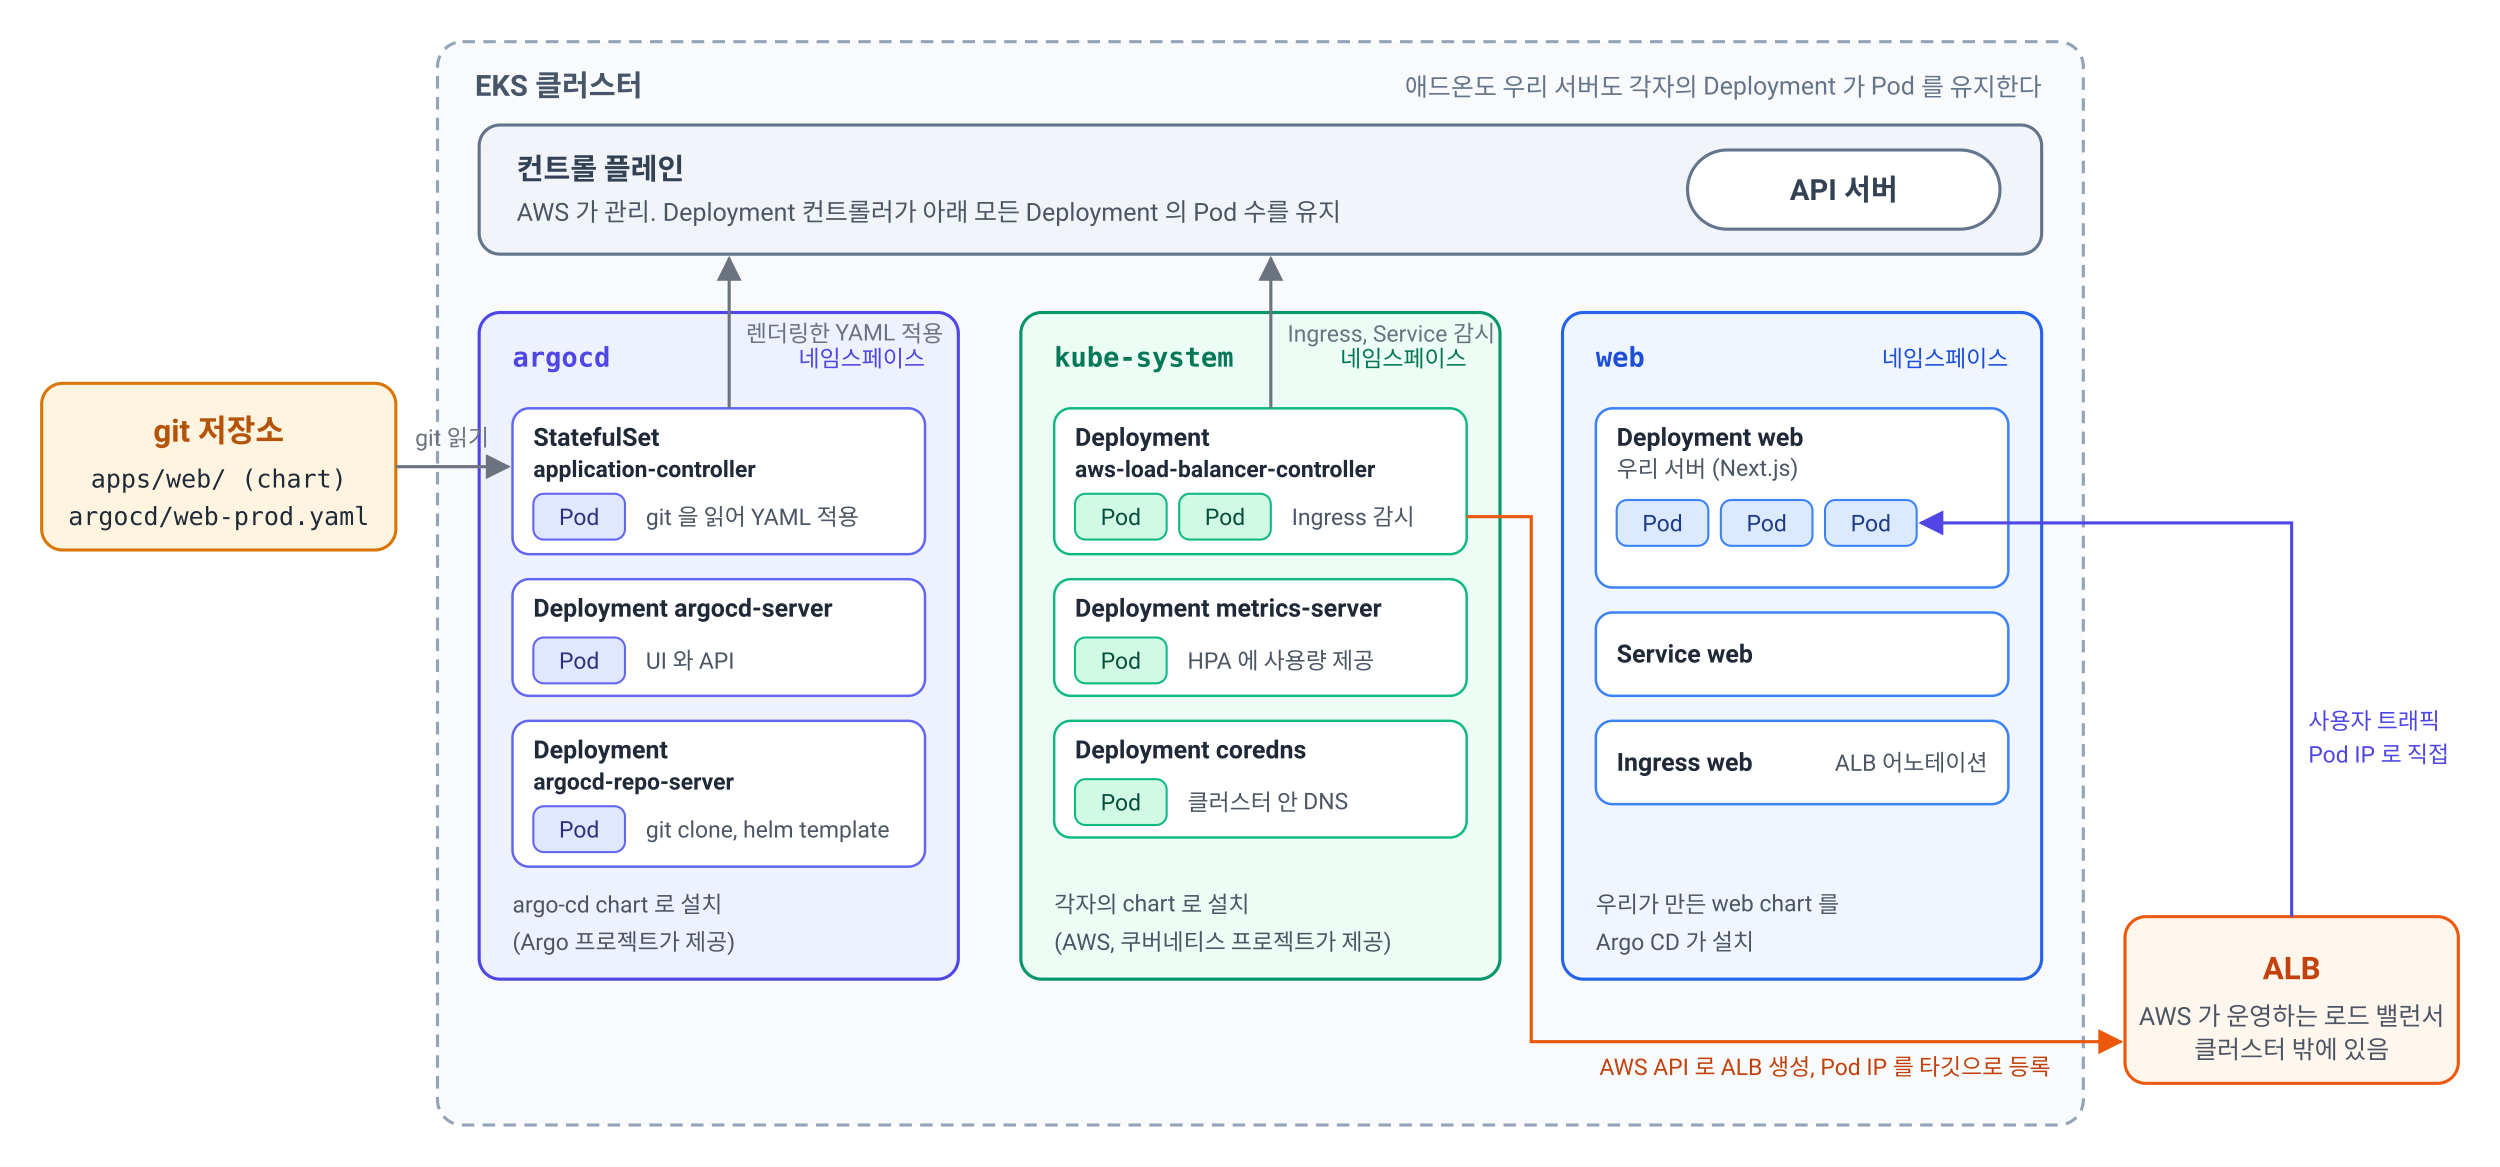
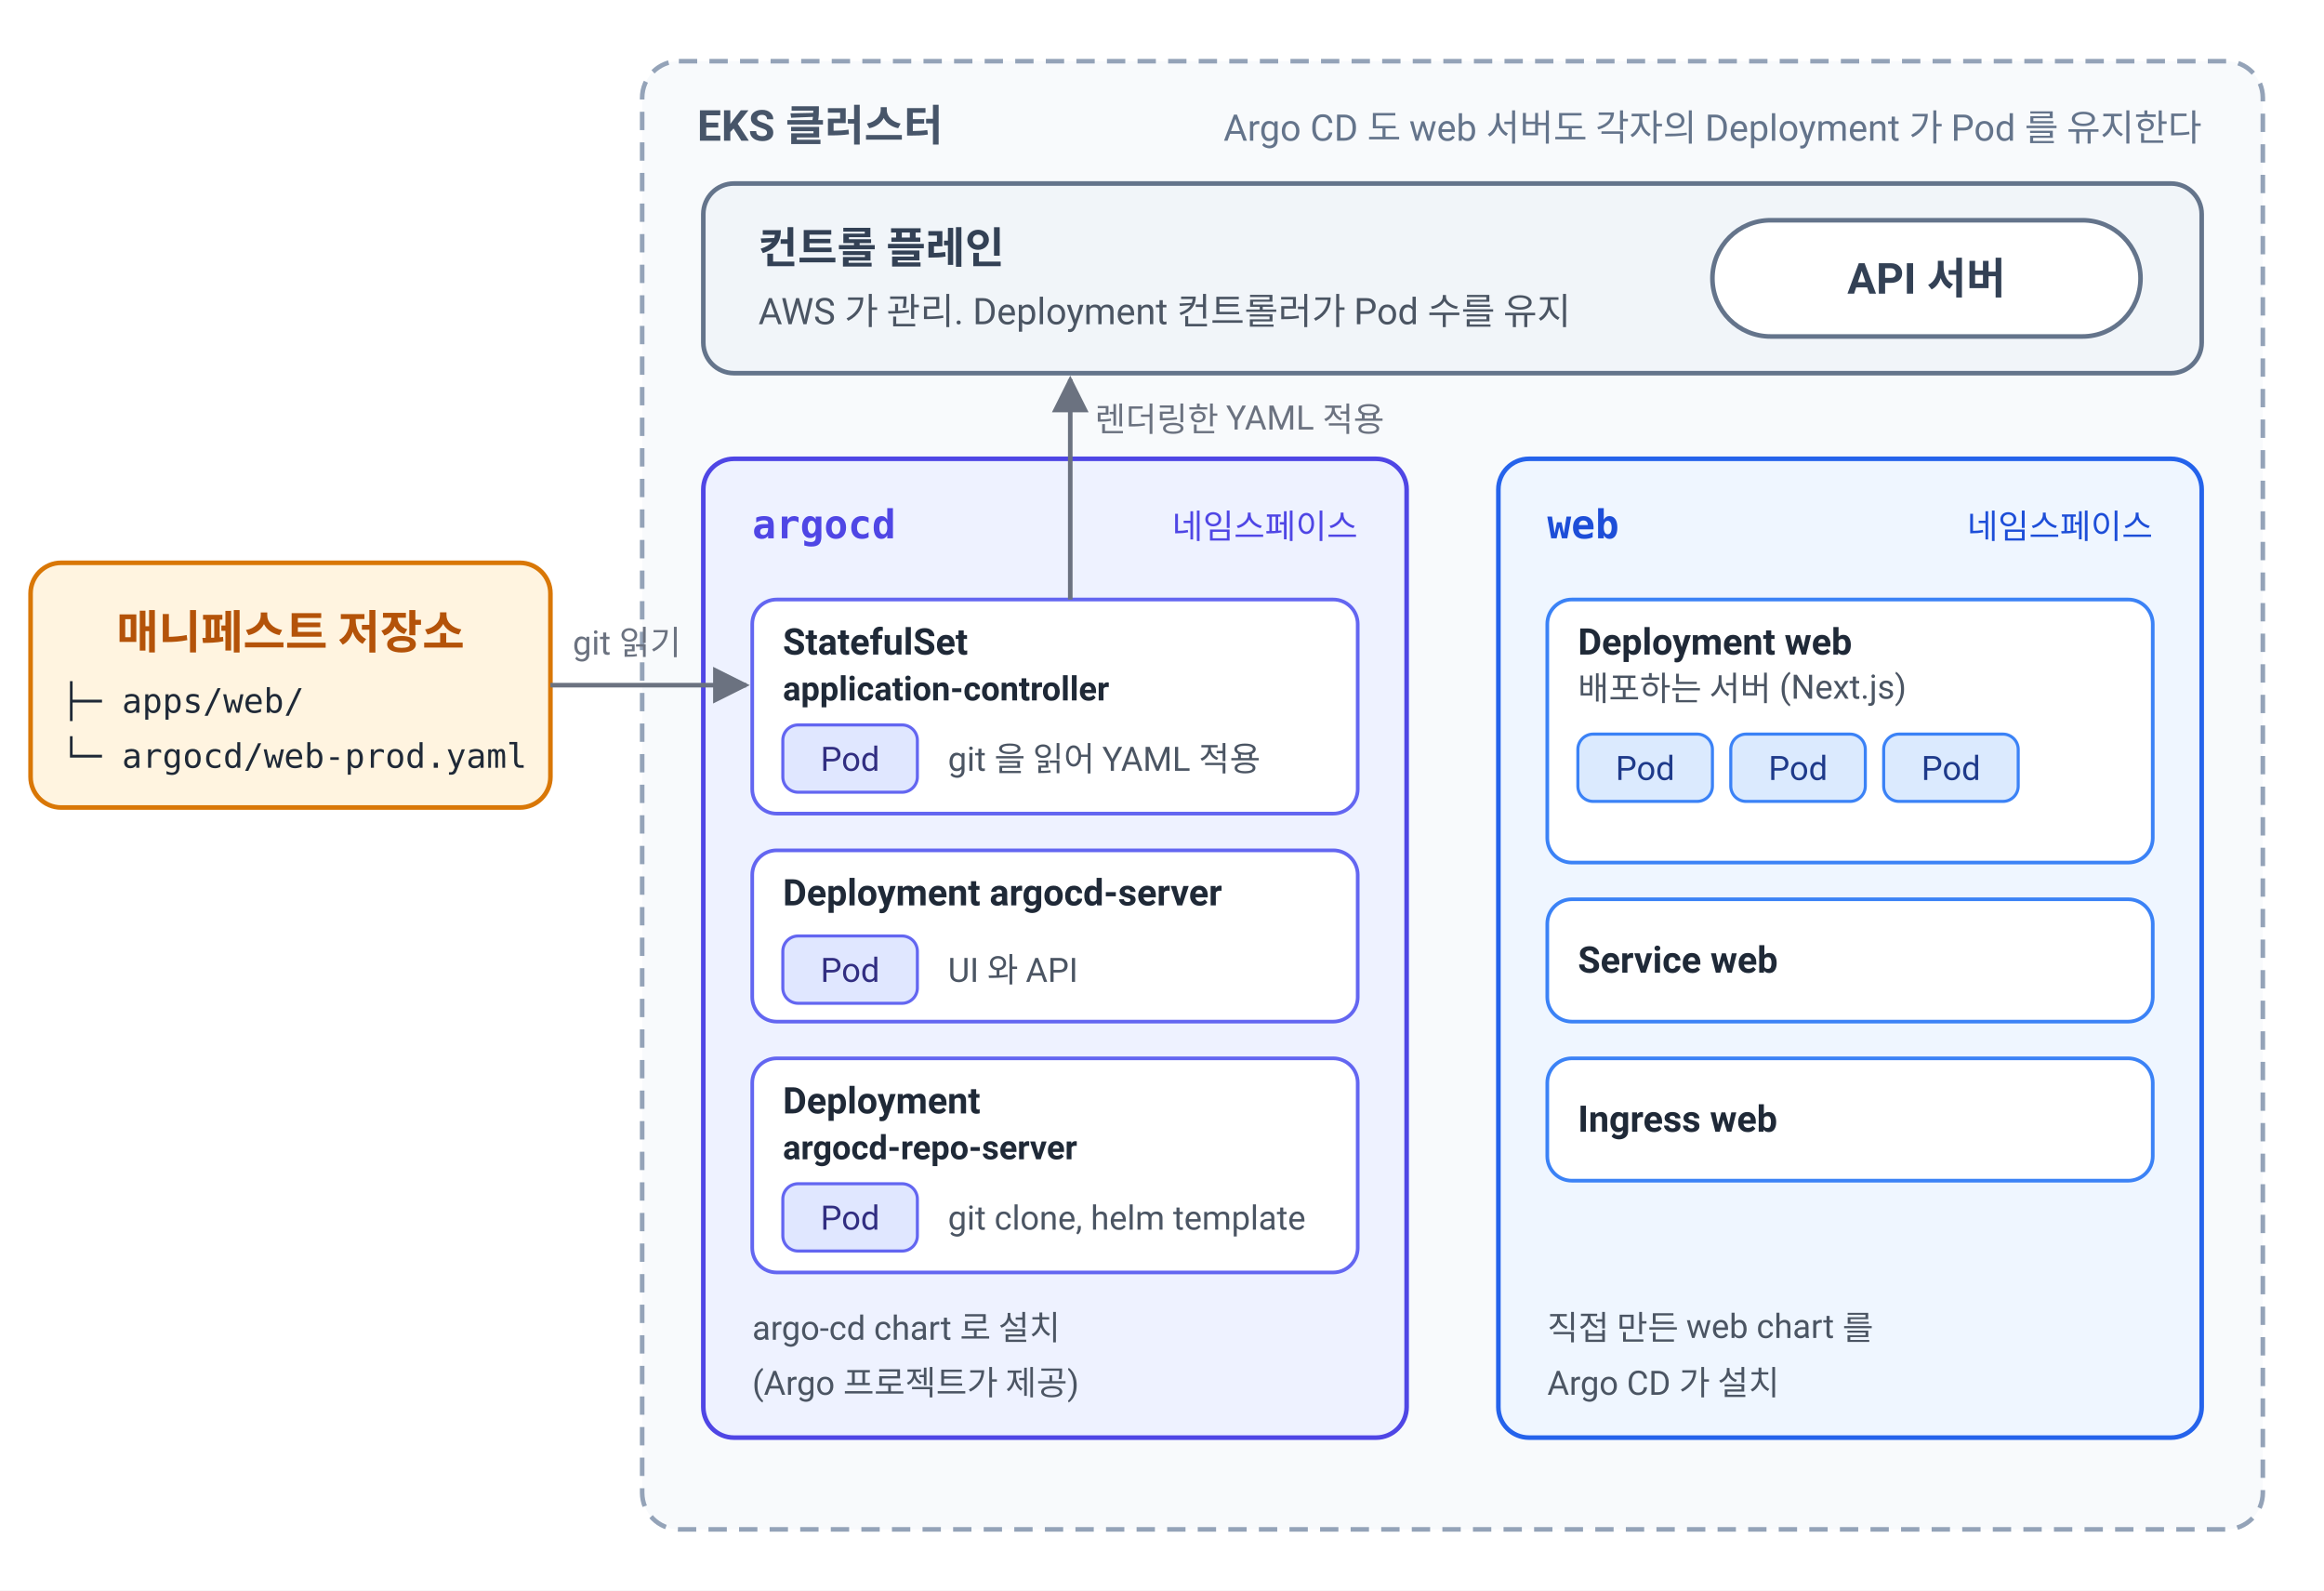
- <svg xmlns="http://www.w3.org/2000/svg" width="1200" height="560" viewBox="0 0 1200 560" font-family="-apple-system, BlinkMacSystemFont, 'Apple SD Gothic Neo', 'Noto Sans KR', 'Segoe UI', Roboto, sans-serif" font-size="13" xml:space="preserve">
-   <rect width="1200" height="560" fill="#ffffff" />
+ <svg xmlns="http://www.w3.org/2000/svg" width="760" height="520" viewBox="0 0 760 520" font-family="-apple-system, BlinkMacSystemFont, 'Apple SD Gothic Neo', 'Noto Sans KR', 'Segoe UI', Roboto, sans-serif" font-size="13" xml:space="preserve">
+   <rect width="760" height="520" fill="#ffffff" />
  <defs>
    <marker id="arrow" viewBox="0 0 10 10" refX="9" refY="5" markerWidth="8" markerHeight="8" orient="auto-start-reverse">
      <path d="M0,0 L10,5 L0,10 z" fill="#6b7280" />
    </marker>
-     <marker id="arrow-orange" viewBox="0 0 10 10" refX="9" refY="5" markerWidth="8" markerHeight="8" orient="auto-start-reverse">
-       <path d="M0,0 L10,5 L0,10 z" fill="#ea580c" />
-     </marker>
-     <marker id="arrow-indigo" viewBox="0 0 10 10" refX="9" refY="5" markerWidth="8" markerHeight="8" orient="auto-start-reverse">
-       <path d="M0,0 L10,5 L0,10 z" fill="#4f46e5" />
-     </marker>
  </defs>
-   <rect x="20" y="184" width="170" height="80" rx="10" fill="#fff4e0" stroke="#d97706" stroke-width="1.5" />
-   <text x="105" y="212" text-anchor="middle" font-size="15" font-weight="700" fill="#b45309">git 저장소</text>
-   <text x="105" y="234" text-anchor="middle" font-family="Menlo, Consolas, monospace" font-size="12" fill="#1f2937">apps/web/ (chart)</text>
-   <text x="105" y="252" text-anchor="middle" font-family="Menlo, Consolas, monospace" font-size="12" fill="#1f2937">argocd/web-prod.yaml</text>
-   <rect x="1020" y="440" width="160" height="80" rx="10" fill="#fff7ed" stroke="#ea580c" stroke-width="1.5" />
-   <text x="1100" y="470" text-anchor="middle" font-size="15" font-weight="700" fill="#c2410c">ALB</text>
-   <text x="1100" y="492" text-anchor="middle" font-size="12" fill="#4b5563">AWS 가 운영하는 로드 밸런서</text>
-   <text x="1100" y="508" text-anchor="middle" font-size="12" fill="#4b5563">클러스터 밖에 있음</text>
-   <rect x="210" y="20" width="790" height="520" rx="12" fill="#f8fafc" stroke="#94a3b8" stroke-width="1.5" stroke-dasharray="6 4" />
+   <rect x="10" y="184" width="170" height="80" rx="10" fill="#fff4e0" stroke="#d97706" stroke-width="1.5" />
+   <text x="95" y="212" text-anchor="middle" font-size="15" font-weight="700" fill="#b45309">매니페스트 저장소</text>
+   <text x="20" y="233" font-family="Menlo, Consolas, monospace" font-size="11" fill="#1f2937">├─ apps/web/</text>
+   <text x="20" y="251" font-family="Menlo, Consolas, monospace" font-size="11" fill="#1f2937">└─ argocd/web-prod.yaml</text>
+   <rect x="210" y="20" width="530" height="480" rx="12" fill="#f8fafc" stroke="#94a3b8" stroke-width="1.5" stroke-dasharray="6 4" />
  <text x="228" y="46" font-size="14" font-weight="700" fill="#475569">EKS 클러스터</text>
-   <text x="980" y="46" text-anchor="end" font-size="12" fill="#64748b">애드온도 우리 서버도 각자의 Deployment 가 Pod 를 유지한다</text>
-   <rect x="230" y="60" width="750" height="62" rx="10" fill="#f1f5f9" stroke="#64748b" stroke-width="1.5" />
+   <text x="720" y="46" text-anchor="end" font-size="12" fill="#64748b">Argo CD 도 web 서버도 각자의 Deployment 가 Pod 를 유지한다</text>
+   <rect x="230" y="60" width="490" height="62" rx="10" fill="#f1f5f9" stroke="#64748b" stroke-width="1.5" />
  <text x="248" y="86" font-size="14" font-weight="700" fill="#334155">컨트롤 플레인</text>
-   <text x="248" y="106" font-size="12" fill="#4b5563">AWS 가 관리. Deployment 컨트롤러가 아래 모든 Deployment 의 Pod 수를 유지</text>
-   <rect x="810" y="72" width="150" height="38" rx="19" fill="#ffffff" stroke="#64748b" stroke-width="1.5" />
-   <text x="885" y="96" text-anchor="middle" font-size="14" font-weight="700" fill="#334155">API 서버</text>
+   <text x="248" y="106" font-size="12" fill="#4b5563">AWS 가 관리. Deployment 컨트롤러가 Pod 수를 유지</text>
+   <rect x="560" y="72" width="140" height="38" rx="19" fill="#ffffff" stroke="#64748b" stroke-width="1.5" />
+   <text x="630" y="96" text-anchor="middle" font-size="14" font-weight="700" fill="#334155">API 서버</text>
  <rect x="230" y="150" width="230" height="320" rx="10" fill="#eef2ff" stroke="#4f46e5" stroke-width="1.5" />
  <text x="246" y="176" font-family="Menlo, Consolas, monospace" font-size="13" font-weight="700" fill="#4f46e5">argocd</text>
  <text x="444" y="176" text-anchor="end" font-size="11" fill="#4f46e5">네임스페이스</text>
  <rect x="246" y="196" width="198" height="70" rx="8" fill="#ffffff" stroke="#6366f1" stroke-width="1.2" />
  <text x="256" y="214" font-size="12" font-weight="700" fill="#1f2937">StatefulSet</text>
  <text x="256" y="229" font-size="11" font-weight="700" fill="#1f2937">application-controller</text>
  <rect x="256" y="237" width="44" height="22" rx="5" fill="#e0e7ff" stroke="#6366f1" stroke-width="1" />
  <text x="278" y="252" text-anchor="middle" font-size="11" fill="#312e81">Pod</text>
  <text x="310" y="252" font-size="11" fill="#4b5563">git 을 읽어 YAML 적용</text>
  <rect x="246" y="278" width="198" height="56" rx="8" fill="#ffffff" stroke="#6366f1" stroke-width="1.2" />
  <text x="256" y="296" font-size="12" font-weight="700" fill="#1f2937">Deployment argocd-server</text>
  <rect x="256" y="306" width="44" height="22" rx="5" fill="#e0e7ff" stroke="#6366f1" stroke-width="1" />
  <text x="278" y="321" text-anchor="middle" font-size="11" fill="#312e81">Pod</text>
  <text x="310" y="321" font-size="11" fill="#4b5563">UI 와 API</text>
  <rect x="246" y="346" width="198" height="70" rx="8" fill="#ffffff" stroke="#6366f1" stroke-width="1.2" />
  <text x="256" y="364" font-size="12" font-weight="700" fill="#1f2937">Deployment</text>
  <text x="256" y="379" font-size="11" font-weight="700" fill="#1f2937">argocd-repo-server</text>
  <rect x="256" y="387" width="44" height="22" rx="5" fill="#e0e7ff" stroke="#6366f1" stroke-width="1" />
  <text x="278" y="402" text-anchor="middle" font-size="11" fill="#312e81">Pod</text>
  <text x="310" y="402" font-size="11" fill="#4b5563">git clone, helm template</text>
  <text x="246" y="438" font-size="11" fill="#4b5563">argo-cd chart 로 설치</text>
  <text x="246" y="456" font-size="11" fill="#4b5563">(Argo 프로젝트가 제공)</text>
-   <rect x="490" y="150" width="230" height="320" rx="10" fill="#ecfdf5" stroke="#059669" stroke-width="1.5" />
-   <text x="506" y="176" font-family="Menlo, Consolas, monospace" font-size="13" font-weight="700" fill="#047857">kube-system</text>
-   <text x="704" y="176" text-anchor="end" font-size="11" fill="#047857">네임스페이스</text>
-   <rect x="506" y="196" width="198" height="70" rx="8" fill="#ffffff" stroke="#10b981" stroke-width="1.2" />
-   <text x="516" y="214" font-size="12" font-weight="700" fill="#1f2937">Deployment</text>
-   <text x="516" y="229" font-size="11" font-weight="700" fill="#1f2937">aws-load-balancer-controller</text>
-   <rect x="516" y="237" width="44" height="22" rx="5" fill="#d1fae5" stroke="#10b981" stroke-width="1" />
-   <text x="538" y="252" text-anchor="middle" font-size="11" fill="#064e3b">Pod</text>
-   <rect x="566" y="237" width="44" height="22" rx="5" fill="#d1fae5" stroke="#10b981" stroke-width="1" />
-   <text x="588" y="252" text-anchor="middle" font-size="11" fill="#064e3b">Pod</text>
-   <text x="620" y="252" font-size="11" fill="#4b5563">Ingress 감시</text>
-   <rect x="506" y="278" width="198" height="56" rx="8" fill="#ffffff" stroke="#10b981" stroke-width="1.2" />
-   <text x="516" y="296" font-size="12" font-weight="700" fill="#1f2937">Deployment metrics-server</text>
-   <rect x="516" y="306" width="44" height="22" rx="5" fill="#d1fae5" stroke="#10b981" stroke-width="1" />
-   <text x="538" y="321" text-anchor="middle" font-size="11" fill="#064e3b">Pod</text>
-   <text x="570" y="321" font-size="11" fill="#4b5563">HPA 에 사용량 제공</text>
-   <rect x="506" y="346" width="198" height="56" rx="8" fill="#ffffff" stroke="#10b981" stroke-width="1.2" />
-   <text x="516" y="364" font-size="12" font-weight="700" fill="#1f2937">Deployment coredns</text>
-   <rect x="516" y="374" width="44" height="22" rx="5" fill="#d1fae5" stroke="#10b981" stroke-width="1" />
-   <text x="538" y="389" text-anchor="middle" font-size="11" fill="#064e3b">Pod</text>
-   <text x="570" y="389" font-size="11" fill="#4b5563">클러스터 안 DNS</text>
-   <text x="506" y="438" font-size="11" fill="#4b5563">각자의 chart 로 설치</text>
-   <text x="506" y="456" font-size="11" fill="#4b5563">(AWS, 쿠버네티스 프로젝트가 제공)</text>
-   <rect x="750" y="150" width="230" height="320" rx="10" fill="#eff6ff" stroke="#2563eb" stroke-width="1.5" />
-   <text x="766" y="176" font-family="Menlo, Consolas, monospace" font-size="13" font-weight="700" fill="#1d4ed8">web</text>
-   <text x="964" y="176" text-anchor="end" font-size="11" fill="#1d4ed8">네임스페이스</text>
-   <rect x="766" y="196" width="198" height="86" rx="8" fill="#ffffff" stroke="#3b82f6" stroke-width="1.2" />
-   <text x="776" y="214" font-size="12" font-weight="700" fill="#1f2937">Deployment web</text>
-   <text x="776" y="229" font-size="11" fill="#4b5563">우리 서버 (Next.js)</text>
-   <rect x="776" y="240" width="44" height="22" rx="5" fill="#dbeafe" stroke="#3b82f6" stroke-width="1" />
-   <text x="798" y="255" text-anchor="middle" font-size="11" fill="#1e3a8a">Pod</text>
-   <rect x="826" y="240" width="44" height="22" rx="5" fill="#dbeafe" stroke="#3b82f6" stroke-width="1" />
-   <text x="848" y="255" text-anchor="middle" font-size="11" fill="#1e3a8a">Pod</text>
-   <rect x="876" y="240" width="44" height="22" rx="5" fill="#dbeafe" stroke="#3b82f6" stroke-width="1" />
-   <text x="898" y="255" text-anchor="middle" font-size="11" fill="#1e3a8a">Pod</text>
-   <rect x="766" y="294" width="198" height="40" rx="8" fill="#ffffff" stroke="#3b82f6" stroke-width="1.2" />
-   <text x="776" y="318" font-size="12" font-weight="700" fill="#1f2937">Service web</text>
-   <rect x="766" y="346" width="198" height="40" rx="8" fill="#ffffff" stroke="#3b82f6" stroke-width="1.2" />
-   <text x="776" y="370" font-size="12" font-weight="700" fill="#1f2937">Ingress web</text>
-   <text x="954" y="370" text-anchor="end" font-size="11" fill="#4b5563">ALB 어노테이션</text>
-   <text x="766" y="438" font-size="11" fill="#4b5563">우리가 만든 web chart 를</text>
-   <text x="766" y="456" font-size="11" fill="#4b5563">Argo CD 가 설치</text>
-   <line x1="190" y1="224" x2="244" y2="224" stroke="#6b7280" stroke-width="1.5" marker-end="url(#arrow)" />
-   <text x="217" y="214" text-anchor="middle" font-size="11" fill="#6b7280">git 읽기</text>
+   <rect x="490" y="150" width="230" height="320" rx="10" fill="#eff6ff" stroke="#2563eb" stroke-width="1.5" />
+   <text x="506" y="176" font-family="Menlo, Consolas, monospace" font-size="13" font-weight="700" fill="#1d4ed8">web</text>
+   <text x="704" y="176" text-anchor="end" font-size="11" fill="#1d4ed8">네임스페이스</text>
+   <rect x="506" y="196" width="198" height="86" rx="8" fill="#ffffff" stroke="#3b82f6" stroke-width="1.2" />
+   <text x="516" y="214" font-size="12" font-weight="700" fill="#1f2937">Deployment web</text>
+   <text x="516" y="229" font-size="11" fill="#4b5563">배포하는 서버 (Next.js)</text>
+   <rect x="516" y="240" width="44" height="22" rx="5" fill="#dbeafe" stroke="#3b82f6" stroke-width="1" />
+   <text x="538" y="255" text-anchor="middle" font-size="11" fill="#1e3a8a">Pod</text>
+   <rect x="566" y="240" width="44" height="22" rx="5" fill="#dbeafe" stroke="#3b82f6" stroke-width="1" />
+   <text x="588" y="255" text-anchor="middle" font-size="11" fill="#1e3a8a">Pod</text>
+   <rect x="616" y="240" width="44" height="22" rx="5" fill="#dbeafe" stroke="#3b82f6" stroke-width="1" />
+   <text x="638" y="255" text-anchor="middle" font-size="11" fill="#1e3a8a">Pod</text>
+   <rect x="506" y="294" width="198" height="40" rx="8" fill="#ffffff" stroke="#3b82f6" stroke-width="1.2" />
+   <text x="516" y="318" font-size="12" font-weight="700" fill="#1f2937">Service web</text>
+   <rect x="506" y="346" width="198" height="40" rx="8" fill="#ffffff" stroke="#3b82f6" stroke-width="1.2" />
+   <text x="516" y="370" font-size="12" font-weight="700" fill="#1f2937">Ingress web</text>
+   <text x="506" y="438" font-size="11" fill="#4b5563">직접 만든 web chart 를</text>
+   <text x="506" y="456" font-size="11" fill="#4b5563">Argo CD 가 설치</text>
+   <line x1="180" y1="224" x2="244" y2="224" stroke="#6b7280" stroke-width="1.5" marker-end="url(#arrow)" />
+   <text x="205" y="214" text-anchor="middle" font-size="11" fill="#6b7280">git 읽기</text>
  <line x1="350" y1="196" x2="350" y2="124" stroke="#6b7280" stroke-width="1.5" marker-end="url(#arrow)" />
-   <text x="358" y="164" font-size="11" fill="#6b7280">렌더링한 YAML 적용</text>
-   <line x1="610" y1="196" x2="610" y2="124" stroke="#6b7280" stroke-width="1.5" marker-end="url(#arrow)" />
-   <text x="618" y="164" font-size="11" fill="#6b7280">Ingress, Service 감시</text>
-   <path d="M704,248 H735 V500 H1018" fill="none" stroke="#ea580c" stroke-width="1.5" marker-end="url(#arrow-orange)" />
-   <text x="876" y="516" text-anchor="middle" font-size="11" fill="#c2410c">AWS API 로 ALB 생성, Pod IP 를 타깃으로 등록</text>
-   <path d="M1100,440 V251 H922" fill="none" stroke="#4f46e5" stroke-width="1.5" marker-end="url(#arrow-indigo)" />
-   <text x="1108" y="350" font-size="11" fill="#4f46e5">사용자 트래픽</text>
-   <text x="1108" y="366" font-size="11" fill="#4f46e5">Pod IP 로 직접</text>
+   <text x="358" y="141" font-size="11" fill="#6b7280">렌더링한 YAML 적용</text>
</svg>
